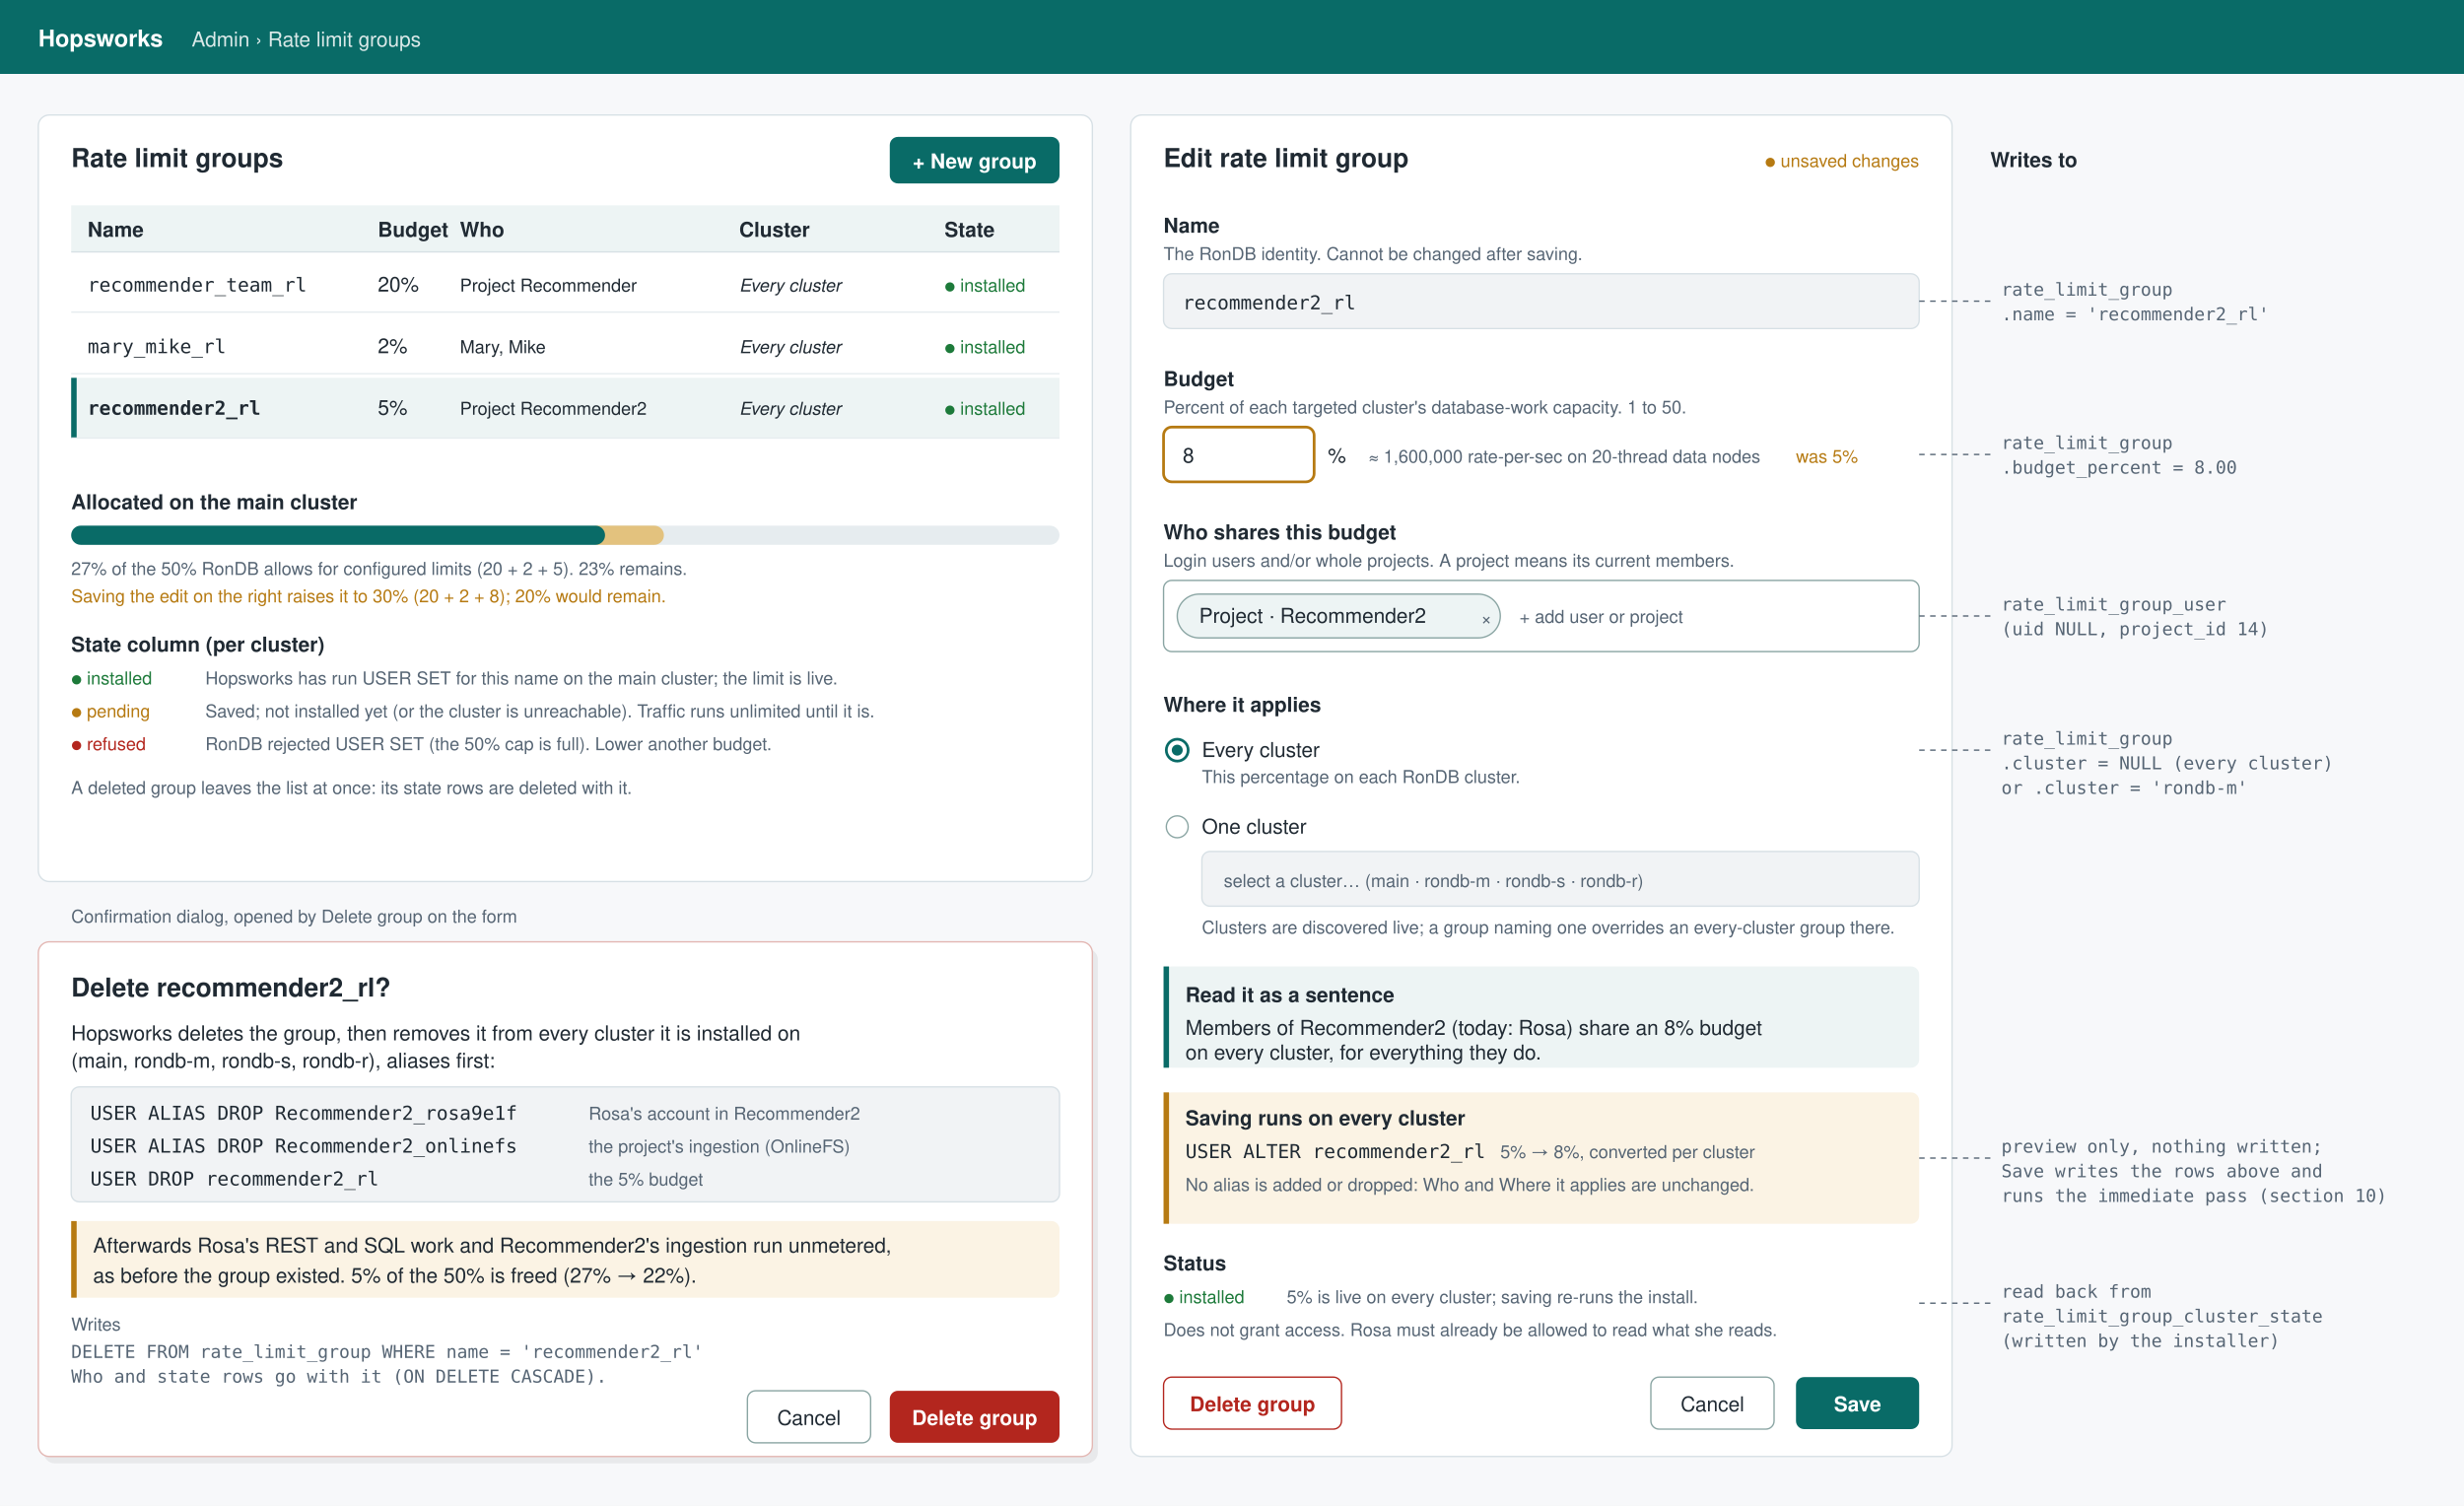
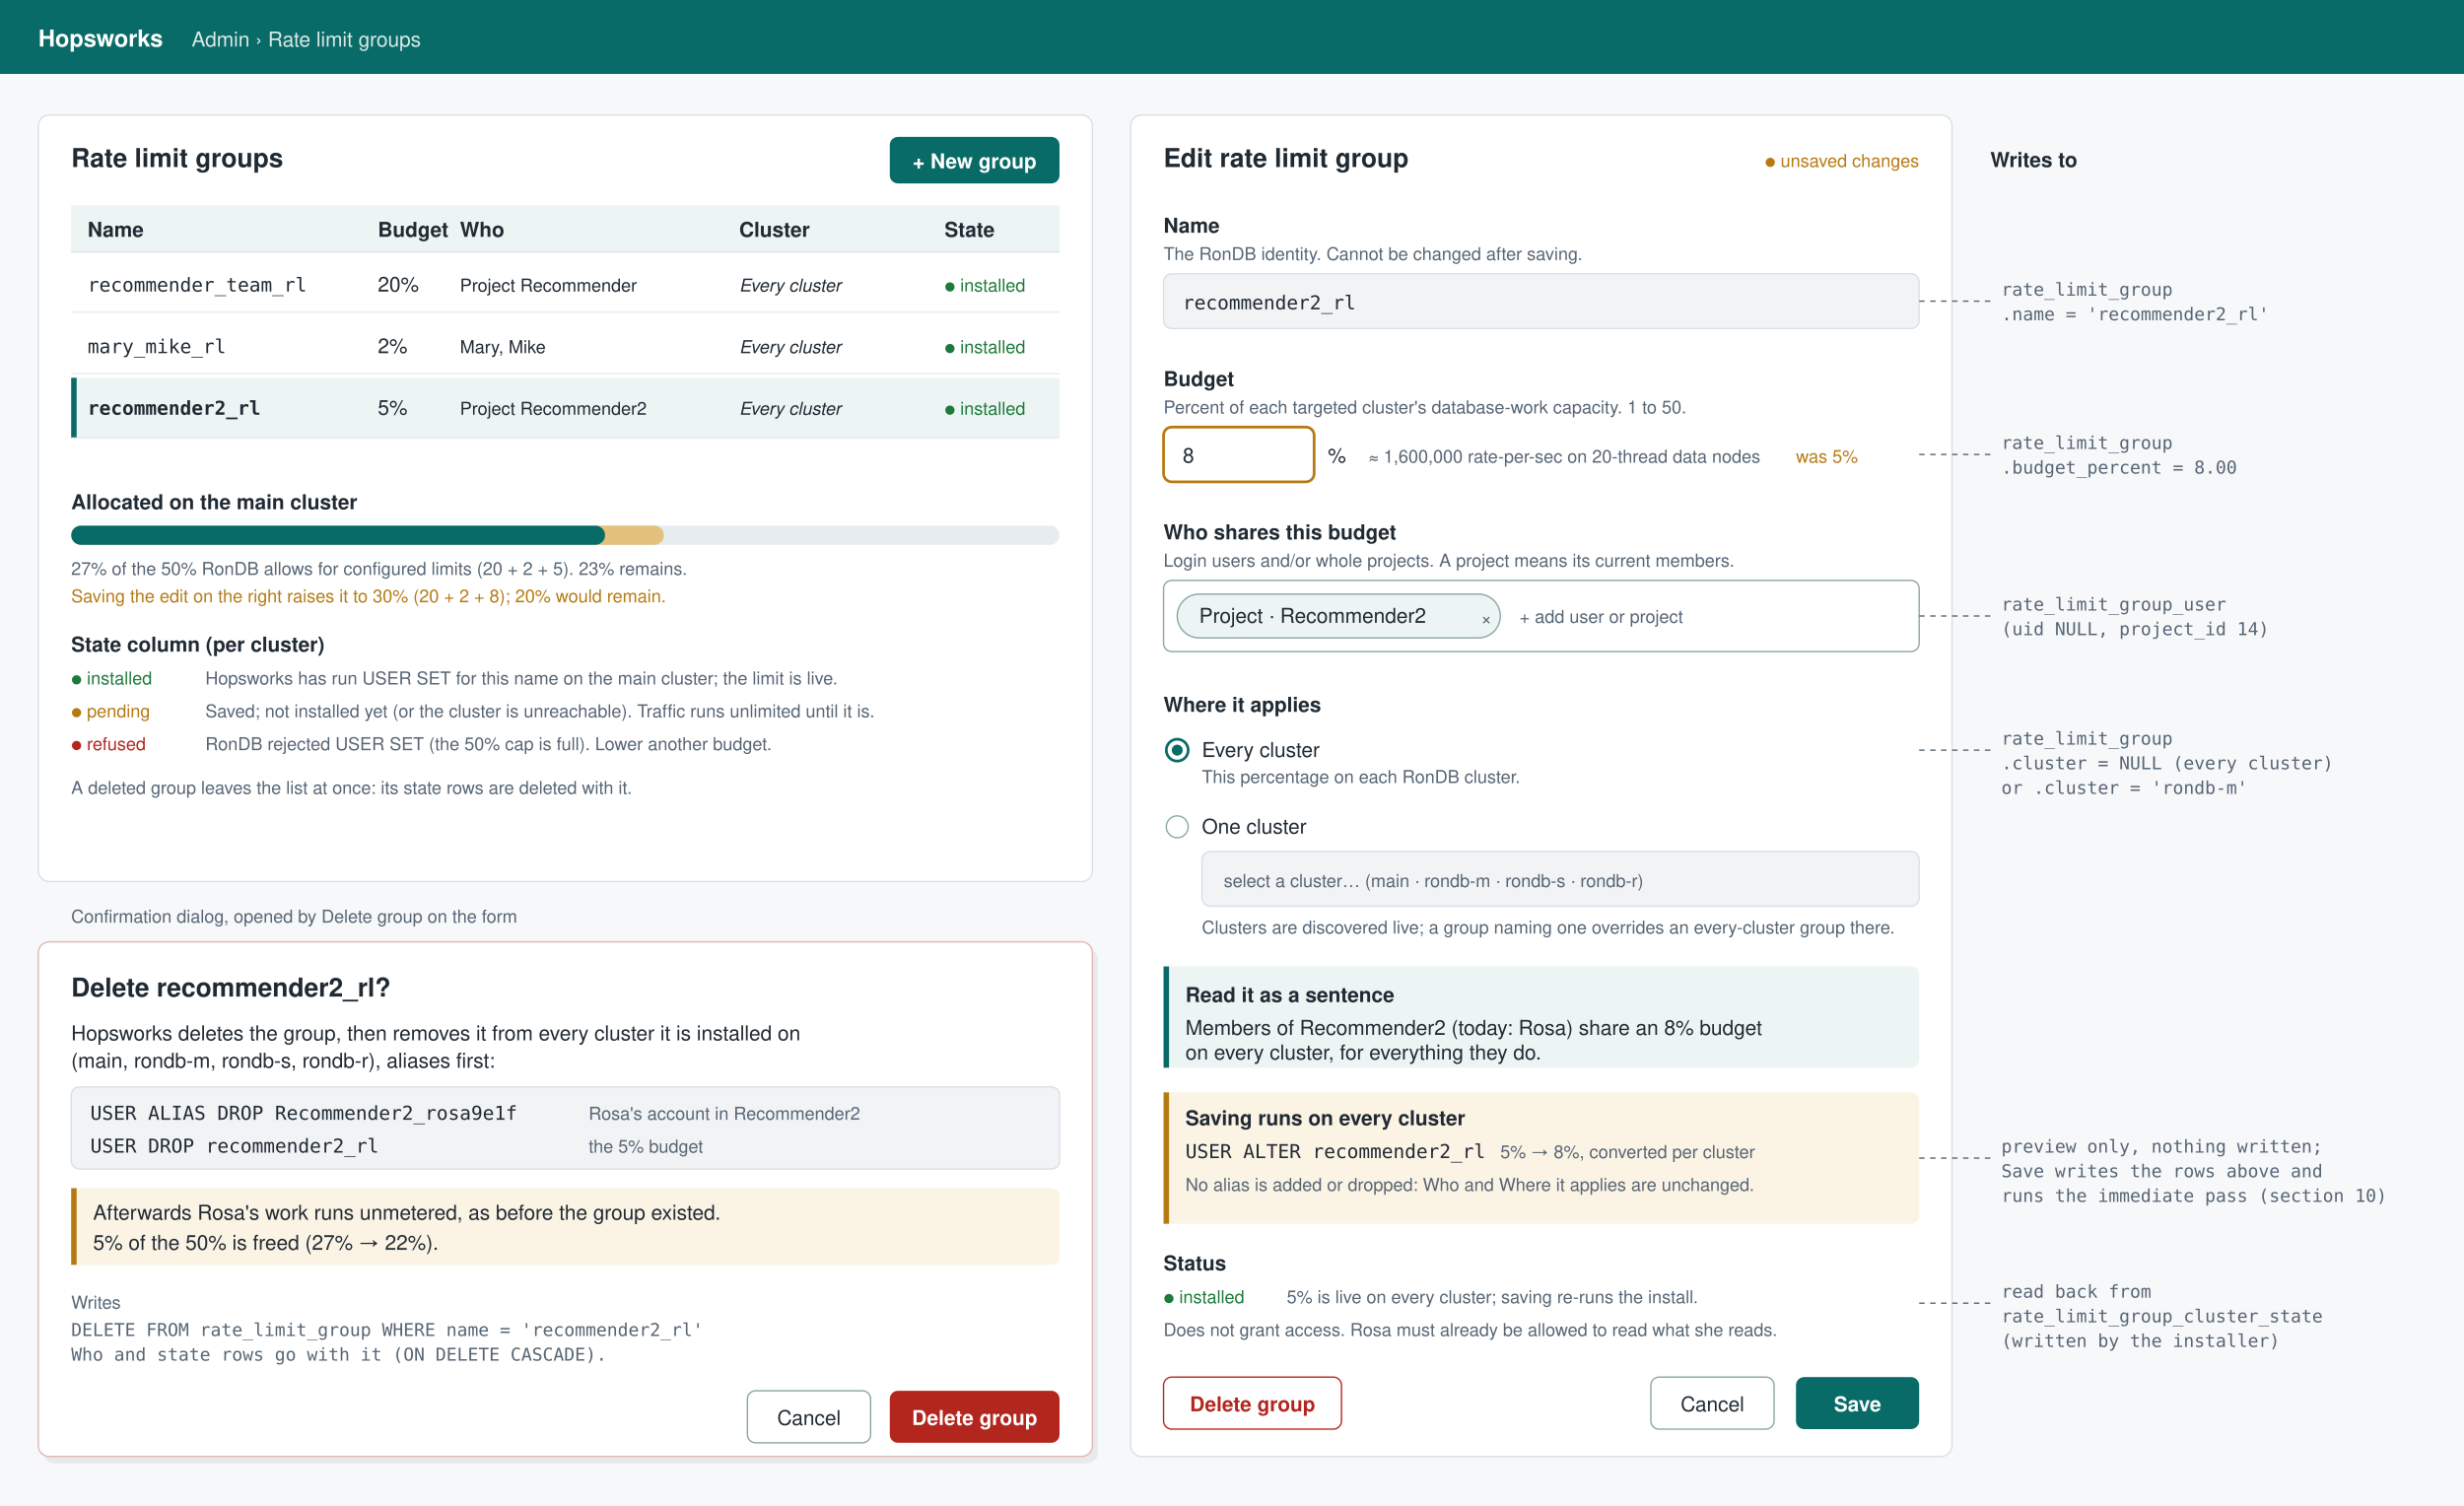
<svg xmlns="http://www.w3.org/2000/svg" width="1800" height="1100" viewBox="0 0 1800 1100" font-family="Helvetica, Arial, sans-serif" font-size="15">
  <defs>
    <style>
      .h { fill:#202a33; font-weight:700; }
      .t { fill:#202a33; }
      .m { fill:#566574; font-size:13px; }
      .c { fill:#566574; font-size:13px; font-family: Menlo, Consolas, monospace; }
      .mono { font-family: Menlo, Consolas, monospace; font-size:14px; fill:#202a33; }
      .white { fill:#fff; }
      .teal { fill:#096b67; }
      .chip { fill:#edf4f4; stroke:#8aa5a3; }
      .box { fill:#fff; stroke:#b9c7cc; }
      .input { fill:#fff; stroke:#8aa5a3; }
      .panel { fill:#fff; stroke:#d7e0e5; }
      .ok { fill:#1d7a3a; font-size:13px; }
      .pend { fill:#b67a12; font-size:13px; }
      .red { fill:#b3261e; }
      .note { fill:#fbf3e4; }
      .call { stroke:#566574; stroke-dasharray:4 4; fill:none; }
    </style>
  </defs>
  <rect width="1800" height="1100" fill="#f7f8fa" />
  <rect x="0" y="0" width="1800" height="54" fill="#096b67" />
  <text x="28" y="34" class="white" font-size="17" font-weight="700">Hopsworks</text>
  <text x="140" y="34" class="white" font-size="15" opacity="0.85">Admin  ›  Rate limit groups</text>
  <rect x="28" y="84" width="770" height="560" rx="8" class="panel" />
  <text x="52" y="122" class="h" font-size="19">Rate limit groups</text>
  <rect x="650" y="100" width="124" height="34" rx="6" class="teal" />
  <text x="712" y="123" class="white" text-anchor="middle" font-weight="700">+ New group</text>
  <rect x="52" y="150" width="722" height="34" fill="#edf4f4" />
  <text x="64" y="173" class="h">Name</text>
  <text x="276" y="173" class="h">Budget</text>
  <text x="336" y="173" class="h">Who</text>
  <text x="540" y="173" class="h">Cluster</text>
  <text x="690" y="173" class="h">State</text>
  <line x1="52" y1="184" x2="774" y2="184" stroke="#d7e0e5" />
  <text x="64" y="213" class="mono">recommender_team_rl</text>
  <text x="276" y="213" class="t">20%</text>
  <text x="336" y="213" class="t" font-size="13">Project Recommender</text>
  <text x="540" y="213" class="t" font-size="13" font-style="italic">Every cluster</text>
  <text x="690" y="213" class="ok">● installed</text>
  <line x1="52" y1="228" x2="774" y2="228" stroke="#e6ecef" />
  <text x="64" y="258" class="mono">mary_mike_rl</text>
  <text x="276" y="258" class="t">2%</text>
  <text x="336" y="258" class="t" font-size="13">Mary, Mike</text>
  <text x="540" y="258" class="t" font-size="13" font-style="italic">Every cluster</text>
  <text x="690" y="258" class="ok">● installed</text>
  <line x1="52" y1="273" x2="774" y2="273" stroke="#e6ecef" />
  <rect x="52" y="276" width="722" height="44" fill="#edf4f4" />
  <rect x="52" y="276" width="4" height="44" fill="#096b67" />
  <text x="64" y="303" class="mono" font-weight="700">recommender2_rl</text>
  <text x="276" y="303" class="t">5%</text>
  <text x="336" y="303" class="t" font-size="13">Project Recommender2</text>
  <text x="540" y="303" class="t" font-size="13" font-style="italic">Every cluster</text>
  <text x="690" y="303" class="ok">● installed</text>
  <line x1="52" y1="320" x2="774" y2="320" stroke="#e6ecef" />
  <text x="52" y="372" class="h">Allocated on the main cluster</text>
  <rect x="52" y="384" width="722" height="14" rx="7" fill="#e6ecef" />
  <rect x="430" y="384" width="55" height="14" rx="7" fill="#e3c27e" />
  <rect x="52" y="384" width="390" height="14" rx="7" fill="#096b67" />
  <text x="52" y="420" class="m">27% of the 50% RonDB allows for configured limits (20 + 2 + 5). 23% remains.</text>
  <text x="52" y="440" class="pend">Saving the edit on the right raises it to 30% (20 + 2 + 8); 20% would remain.</text>
  <text x="52" y="476" class="h">State column (per cluster)</text>
  <text x="52" y="500" class="ok">● installed</text>
  <text x="150" y="500" class="m">Hopsworks has run USER SET for this name on the main cluster; the limit is live.</text>
  <text x="52" y="524" class="pend">● pending</text>
  <text x="150" y="524" class="m">Saved; not installed yet (or the cluster is unreachable). Traffic runs unlimited until it is.</text>
  <text x="52" y="548" fill="#b3261e" font-size="13">● refused</text>
  <text x="150" y="548" class="m">RonDB rejected USER SET (the 50% cap is full). Lower another budget.</text>
  <text x="52" y="580" class="m">A deleted group leaves the list at once: its state rows are deleted with it.</text>
  <text x="52" y="674" class="m">Confirmation dialog, opened by Delete group on the form</text>
  <rect x="32" y="693" width="770" height="376" rx="8" fill="#000" opacity="0.06" />
  <rect x="28" y="688" width="770" height="376" rx="8" fill="#fff" stroke="#e3b7b3" />
  <text x="52" y="728" class="h" font-size="19">Delete recommender2_rl?</text>
  <text x="52" y="760" class="t">Hopsworks deletes the group, then removes it from every cluster it is installed on</text>
  <text x="52" y="780" class="t">(main, rondb-m, rondb-s, rondb-r), aliases first:</text>
-   <rect x="52" y="794" width="722" height="84" rx="6" fill="#f1f3f5" stroke="#d7e0e5" />
+   <rect x="52" y="794" width="722" height="60" rx="6" fill="#f1f3f5" stroke="#d7e0e5" />
  <text x="66" y="818" class="mono">USER ALIAS DROP Recommender2_rosa9e1f</text>
  <text x="430" y="818" class="m">Rosa's account in Recommender2</text>
-   <text x="66" y="842" class="mono">USER ALIAS DROP Recommender2_onlinefs</text>
-   <text x="430" y="842" class="m">the project's ingestion (OnlineFS)</text>
-   <text x="66" y="866" class="mono">USER DROP recommender2_rl</text>
-   <text x="430" y="866" class="m">the 5% budget</text>
-   <rect x="52" y="892" width="722" height="56" rx="6" class="note" />
-   <rect x="52" y="892" width="4" height="56" fill="#b67a12" />
-   <text x="68" y="915" class="t">Afterwards Rosa's REST and SQL work and Recommender2's ingestion run unmetered,</text>
-   <text x="68" y="937" class="t">as before the group existed. 5% of the 50% is freed (27% → 22%).</text>
-   <text x="52" y="972" class="m">Writes</text>
-   <text x="52" y="992" class="c">DELETE FROM rate_limit_group WHERE name = 'recommender2_rl'</text>
-   <text x="52" y="1010" class="c">Who and state rows go with it (ON DELETE CASCADE).</text>
+   <text x="66" y="842" class="mono">USER DROP recommender2_rl</text>
+   <text x="430" y="842" class="m">the 5% budget</text>
+   <rect x="52" y="868" width="722" height="56" rx="6" class="note" />
+   <rect x="52" y="868" width="4" height="56" fill="#b67a12" />
+   <text x="68" y="891" class="t">Afterwards Rosa's work runs unmetered, as before the group existed.</text>
+   <text x="68" y="913" class="t">5% of the 50% is freed (27% → 22%).</text>
+   <text x="52" y="956" class="m">Writes</text>
+   <text x="52" y="976" class="c">DELETE FROM rate_limit_group WHERE name = 'recommender2_rl'</text>
+   <text x="52" y="994" class="c">Who and state rows go with it (ON DELETE CASCADE).</text>
  <rect x="546" y="1016" width="90" height="38" rx="6" fill="#fff" stroke="#8aa5a3" />
  <text x="591" y="1041" class="t" text-anchor="middle">Cancel</text>
  <rect x="650" y="1016" width="124" height="38" rx="6" class="red" />
  <text x="712" y="1041" class="white" text-anchor="middle" font-weight="700">Delete group</text>
  <rect x="826" y="84" width="600" height="980" rx="8" class="panel" />
  <text x="850" y="122" class="h" font-size="19">Edit rate limit group</text>
  <text x="1402" y="122" class="pend" text-anchor="end">● unsaved changes</text>
  <text x="850" y="170" class="h">Name</text>
  <text x="850" y="190" class="m">The RonDB identity. Cannot be changed after saving.</text>
  <rect x="850" y="200" width="552" height="40" rx="6" fill="#f1f3f5" stroke="#d7e0e5" />
  <text x="864" y="226" class="mono" fill="#566574">recommender2_rl</text>
  <text x="850" y="282" class="h">Budget</text>
  <text x="850" y="302" class="m">Percent of each targeted cluster's database-work capacity. 1 to 50.</text>
  <rect x="850" y="312" width="110" height="40" rx="6" fill="#fff" stroke="#b67a12" stroke-width="2" />
  <text x="864" y="338" class="t">8</text>
  <text x="970" y="338" class="t">%</text>
  <text x="1000" y="338" class="m">≈ 1,600,000 rate-per-sec on 20-thread data nodes</text>
  <text x="1312" y="338" class="pend">was 5%</text>
  <text x="850" y="394" class="h">Who shares this budget</text>
  <text x="850" y="414" class="m">Login users and/or whole projects. A project means its current members.</text>
  <rect x="850" y="424" width="552" height="52" rx="6" class="input" />
  <rect x="860" y="434" width="236" height="32" rx="16" class="chip" />
  <text x="876" y="455" class="t">Project · Recommender2</text>
  <text x="1082" y="456" class="m">×</text>
  <text x="1110" y="455" class="m">+ add user or project</text>
  <text x="850" y="520" class="h">Where it applies</text>
  <circle cx="860" cy="548" r="8" fill="#fff" stroke="#096b67" stroke-width="2" />
  <circle cx="860" cy="548" r="4" fill="#096b67" />
  <text x="878" y="553" class="t">Every cluster</text>
  <text x="878" y="572" class="m">This percentage on each RonDB cluster.</text>
  <circle cx="860" cy="604" r="8" fill="#fff" stroke="#8aa5a3" />
  <text x="878" y="609" class="t">One cluster</text>
  <rect x="878" y="622" width="524" height="40" rx="6" fill="#f1f3f5" stroke="#d7e0e5" />
  <text x="894" y="648" class="m">select a cluster…   (main · rondb-m · rondb-s · rondb-r)</text>
  <text x="878" y="682" class="m">Clusters are discovered live; a group naming one overrides an every-cluster group there.</text>
  <rect x="850" y="706" width="552" height="74" rx="6" fill="#edf4f4" />
  <rect x="850" y="706" width="4" height="74" fill="#096b67" />
  <text x="866" y="732" class="h">Read it as a sentence</text>
  <text x="866" y="756" class="t">Members of Recommender2 (today: Rosa) share an 8% budget</text>
  <text x="866" y="774" class="t">on every cluster, for everything they do.</text>
  <rect x="850" y="798" width="552" height="96" rx="6" class="note" />
  <rect x="850" y="798" width="4" height="96" fill="#b67a12" />
  <text x="866" y="822" class="h">Saving runs on every cluster</text>
  <text x="866" y="846" class="mono">USER ALTER recommender2_rl</text>
  <text x="1096" y="846" class="m">5% → 8%, converted per cluster</text>
  <text x="866" y="870" class="m">No alias is added or dropped: Who and Where it applies are unchanged.</text>
  <text x="850" y="928" class="h">Status</text>
  <text x="850" y="952" class="ok">● installed</text>
  <text x="940" y="952" class="m">5% is live on every cluster; saving re-runs the install.</text>
  <text x="850" y="976" class="m">Does not grant access. Rosa must already be allowed to read what she reads.</text>
  <rect x="850" y="1006" width="130" height="38" rx="6" fill="#fff" stroke="#b3261e" />
  <text x="915" y="1031" fill="#b3261e" text-anchor="middle" font-weight="700">Delete group</text>
  <rect x="1206" y="1006" width="90" height="38" rx="6" fill="#fff" stroke="#8aa5a3" />
  <text x="1251" y="1031" class="t" text-anchor="middle">Cancel</text>
  <rect x="1312" y="1006" width="90" height="38" rx="6" class="teal" />
  <text x="1357" y="1031" class="white" text-anchor="middle" font-weight="700">Save</text>
  <text x="1454" y="122" class="h" font-size="15">Writes to</text>
  <line x1="1402" y1="220" x2="1454" y2="220" class="call" />
  <text x="1462" y="216" class="c">rate_limit_group</text>
  <text x="1462" y="234" class="c">  .name = 'recommender2_rl'</text>
  <line x1="1402" y1="332" x2="1454" y2="332" class="call" />
  <text x="1462" y="328" class="c">rate_limit_group</text>
  <text x="1462" y="346" class="c">  .budget_percent = 8.00</text>
  <line x1="1402" y1="450" x2="1454" y2="450" class="call" />
  <text x="1462" y="446" class="c">rate_limit_group_user</text>
  <text x="1462" y="464" class="c">  (uid NULL, project_id 14)</text>
  <line x1="1402" y1="548" x2="1454" y2="548" class="call" />
  <text x="1462" y="544" class="c">rate_limit_group</text>
  <text x="1462" y="562" class="c">  .cluster = NULL   (every cluster)</text>
  <text x="1462" y="580" class="c">  or .cluster = 'rondb-m'</text>
  <line x1="1402" y1="846" x2="1454" y2="846" class="call" />
  <text x="1462" y="842" class="c">preview only, nothing written;</text>
  <text x="1462" y="860" class="c">Save writes the rows above and</text>
  <text x="1462" y="878" class="c">runs the immediate pass (section 10)</text>
  <line x1="1402" y1="952" x2="1454" y2="952" class="call" />
  <text x="1462" y="948" class="c">read back from</text>
  <text x="1462" y="966" class="c">  rate_limit_group_cluster_state</text>
  <text x="1462" y="984" class="c">  (written by the installer)</text>
</svg>
